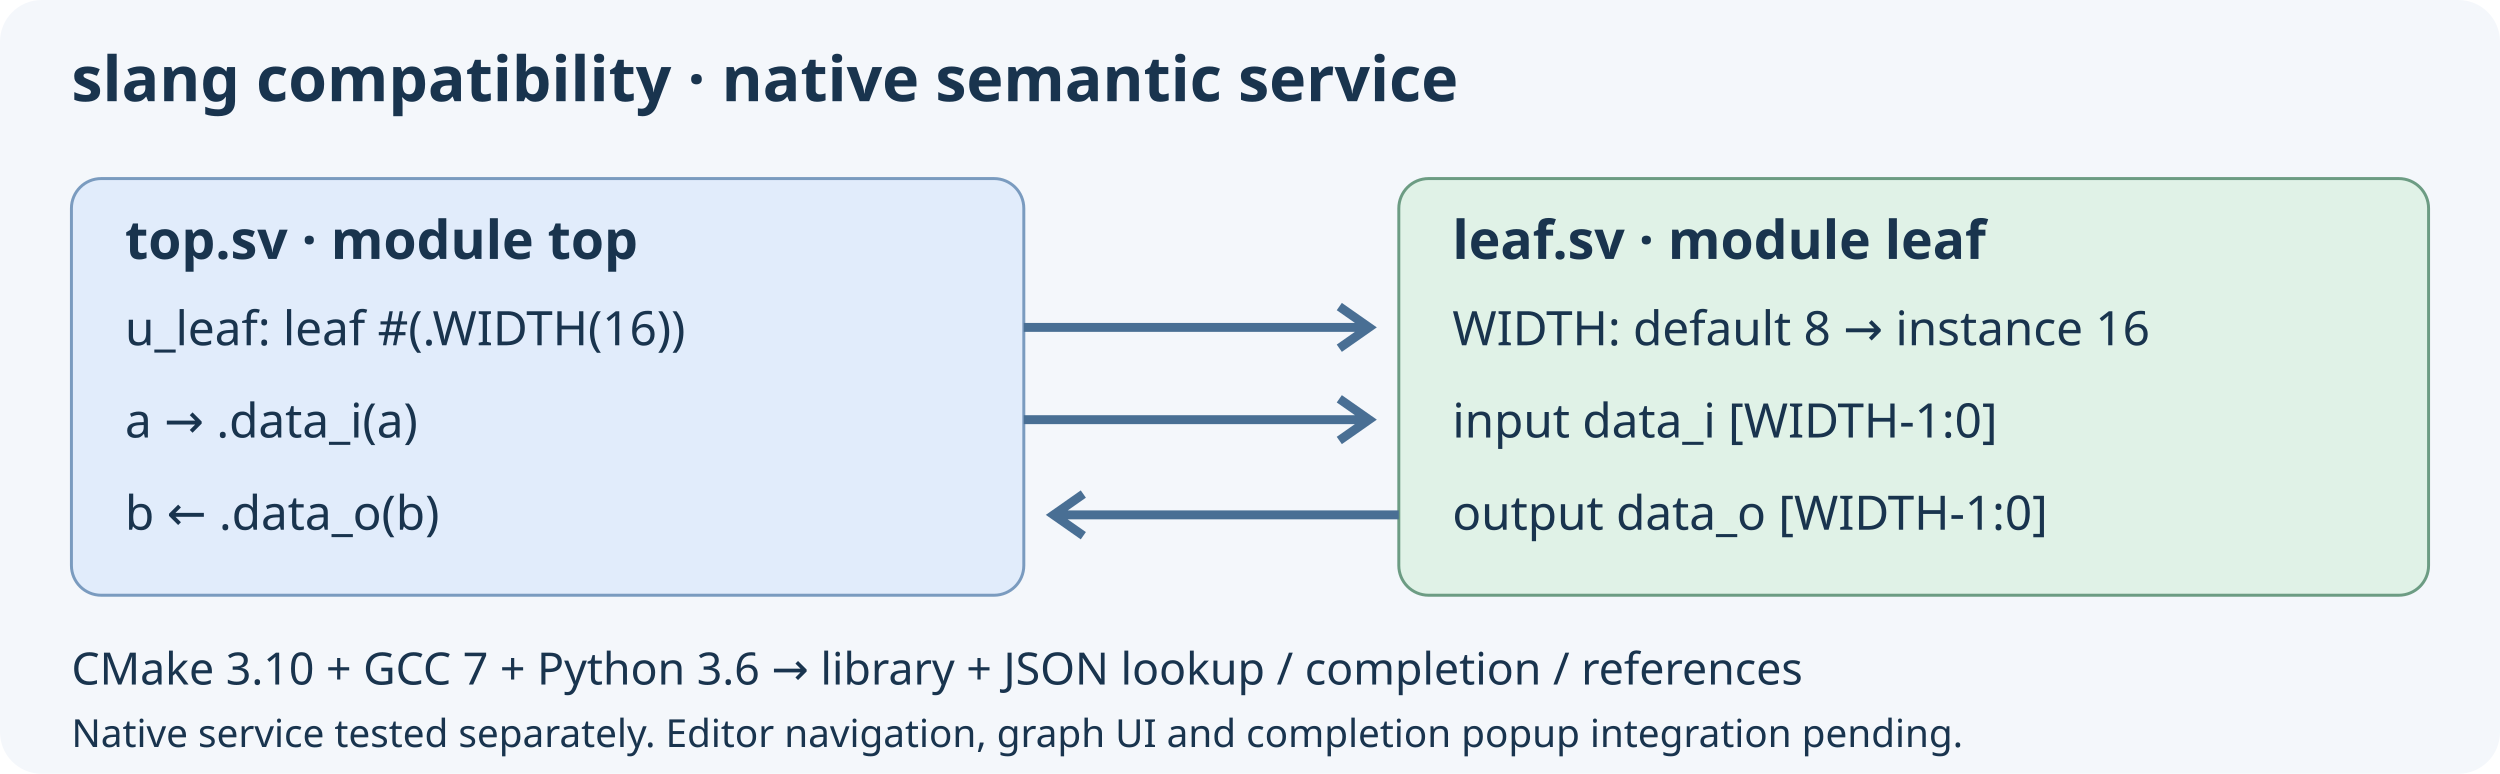
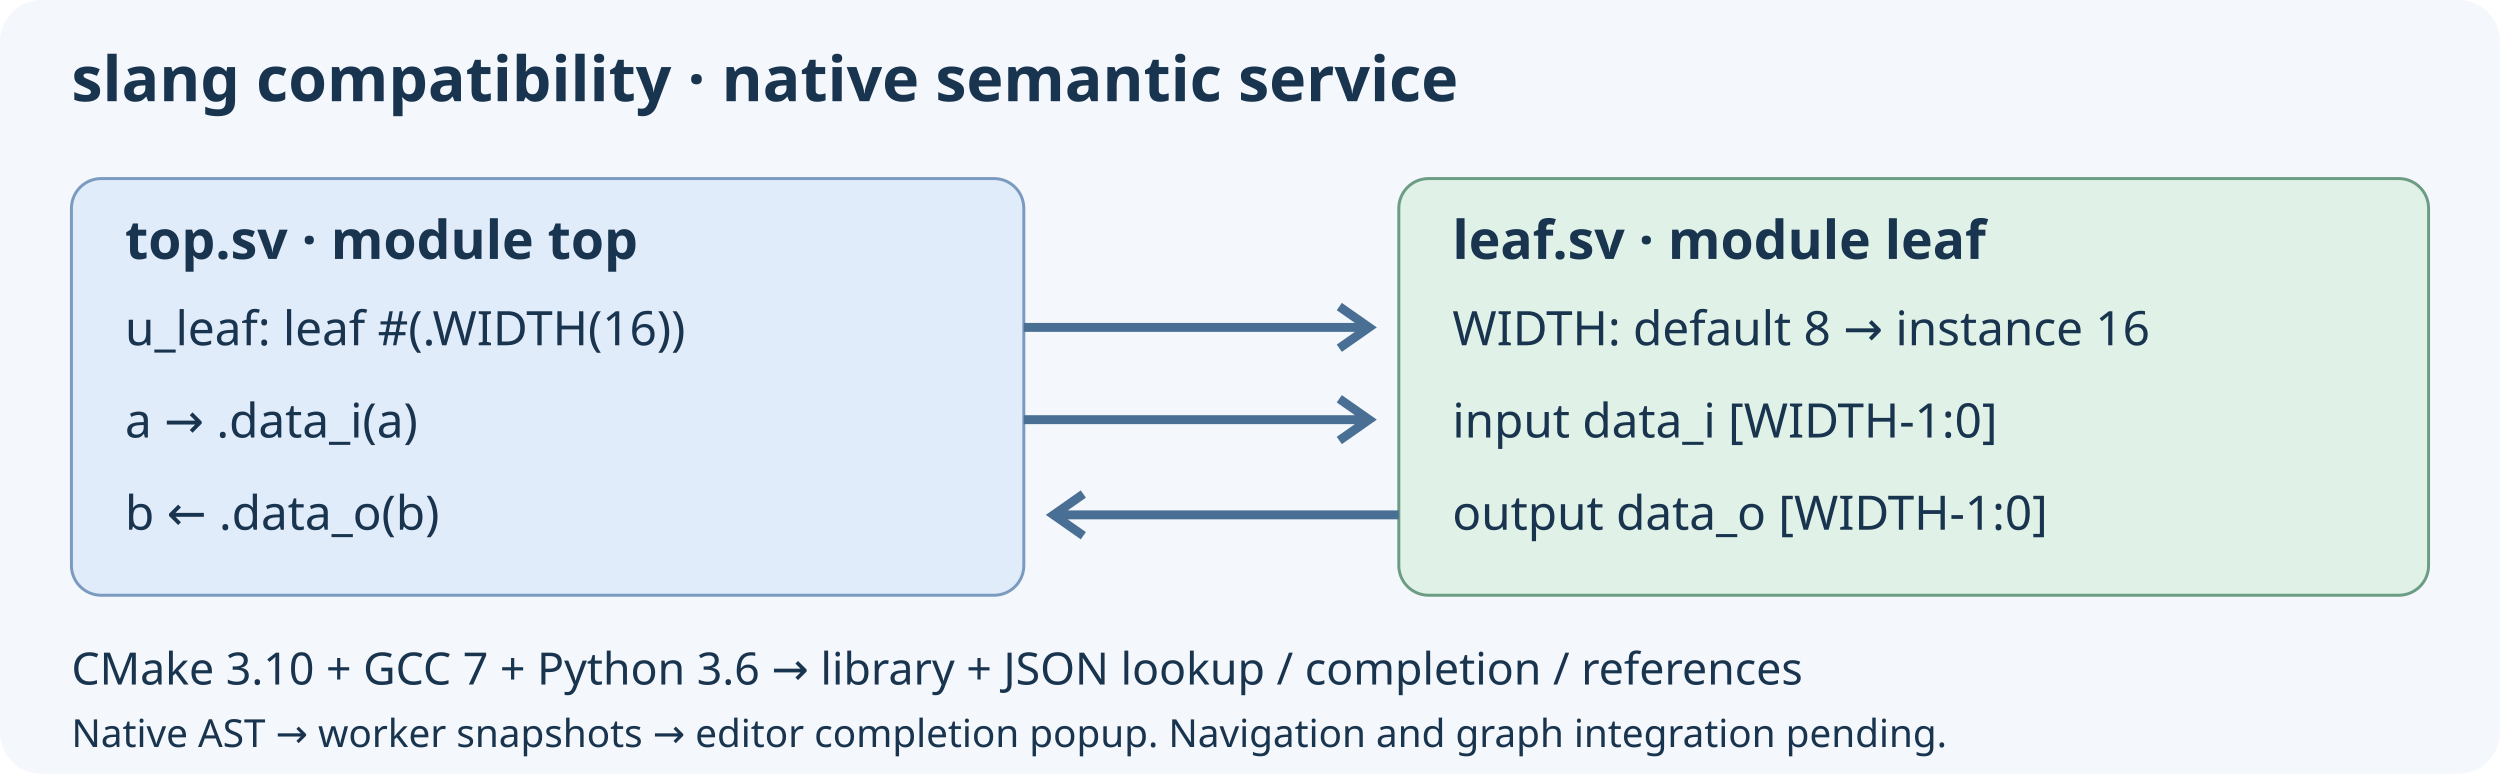
<svg xmlns="http://www.w3.org/2000/svg" width="840" height="260" viewBox="0 0 840 260">
  <rect width="840" height="260" rx="14" fill="#f4f7fb" />
  <g font-family="sans-serif" fill="#19344e">
    <text x="24" y="34" font-size="21" font-weight="bold">slang compatibility · native semantic service</text>
    <rect x="24" y="60" width="320" height="140" rx="10" fill="#e1ecfb" stroke="#7a9bbf" />
    <text x="42" y="87" font-size="18" font-weight="bold">top.sv · module top</text>
    <text x="42" y="116" font-size="16">u_leaf: leaf #(.WIDTH(16))</text>
    <text x="42" y="147" font-size="16">a → .data_i(a)</text>
    <text x="42" y="178" font-size="16">b ← .data_o(b)</text>
    <rect x="470" y="60" width="346" height="140" rx="10" fill="#e0f2e7" stroke="#6c9c83" />
    <text x="488" y="87" font-size="18" font-weight="bold">leaf.sv · module leaf</text>
    <text x="488" y="116" font-size="16">WIDTH: default 8 → instance 16</text>
    <text x="488" y="147" font-size="16">input data_i [WIDTH-1:0]</text>
    <text x="488" y="178" font-size="16">output data_o [WIDTH-1:0]</text>
    <text x="24" y="230" font-size="15">CMake 3.10 + GCC 7 + Python 3.6 → library + JSON lookup / completion / references</text>
-     <text x="24" y="251" font-size="13">Native service tested separately. Editor navigation, graph UI and completion popup integration pending.</text>
+     <text x="24" y="251" font-size="13">Native AST → worker snapshots → editor completion popup. Navigation and graph integration pending.</text>
  </g>
  <g fill="none" stroke="#496f94" stroke-width="3">
    <path d="M344 110h116m-10-7 10 7-10 7" />
    <path d="M344 141h116m-10-7 10 7-10 7" />
    <path d="M470 173H354m10-7-10 7 10 7" />
  </g>
</svg>
